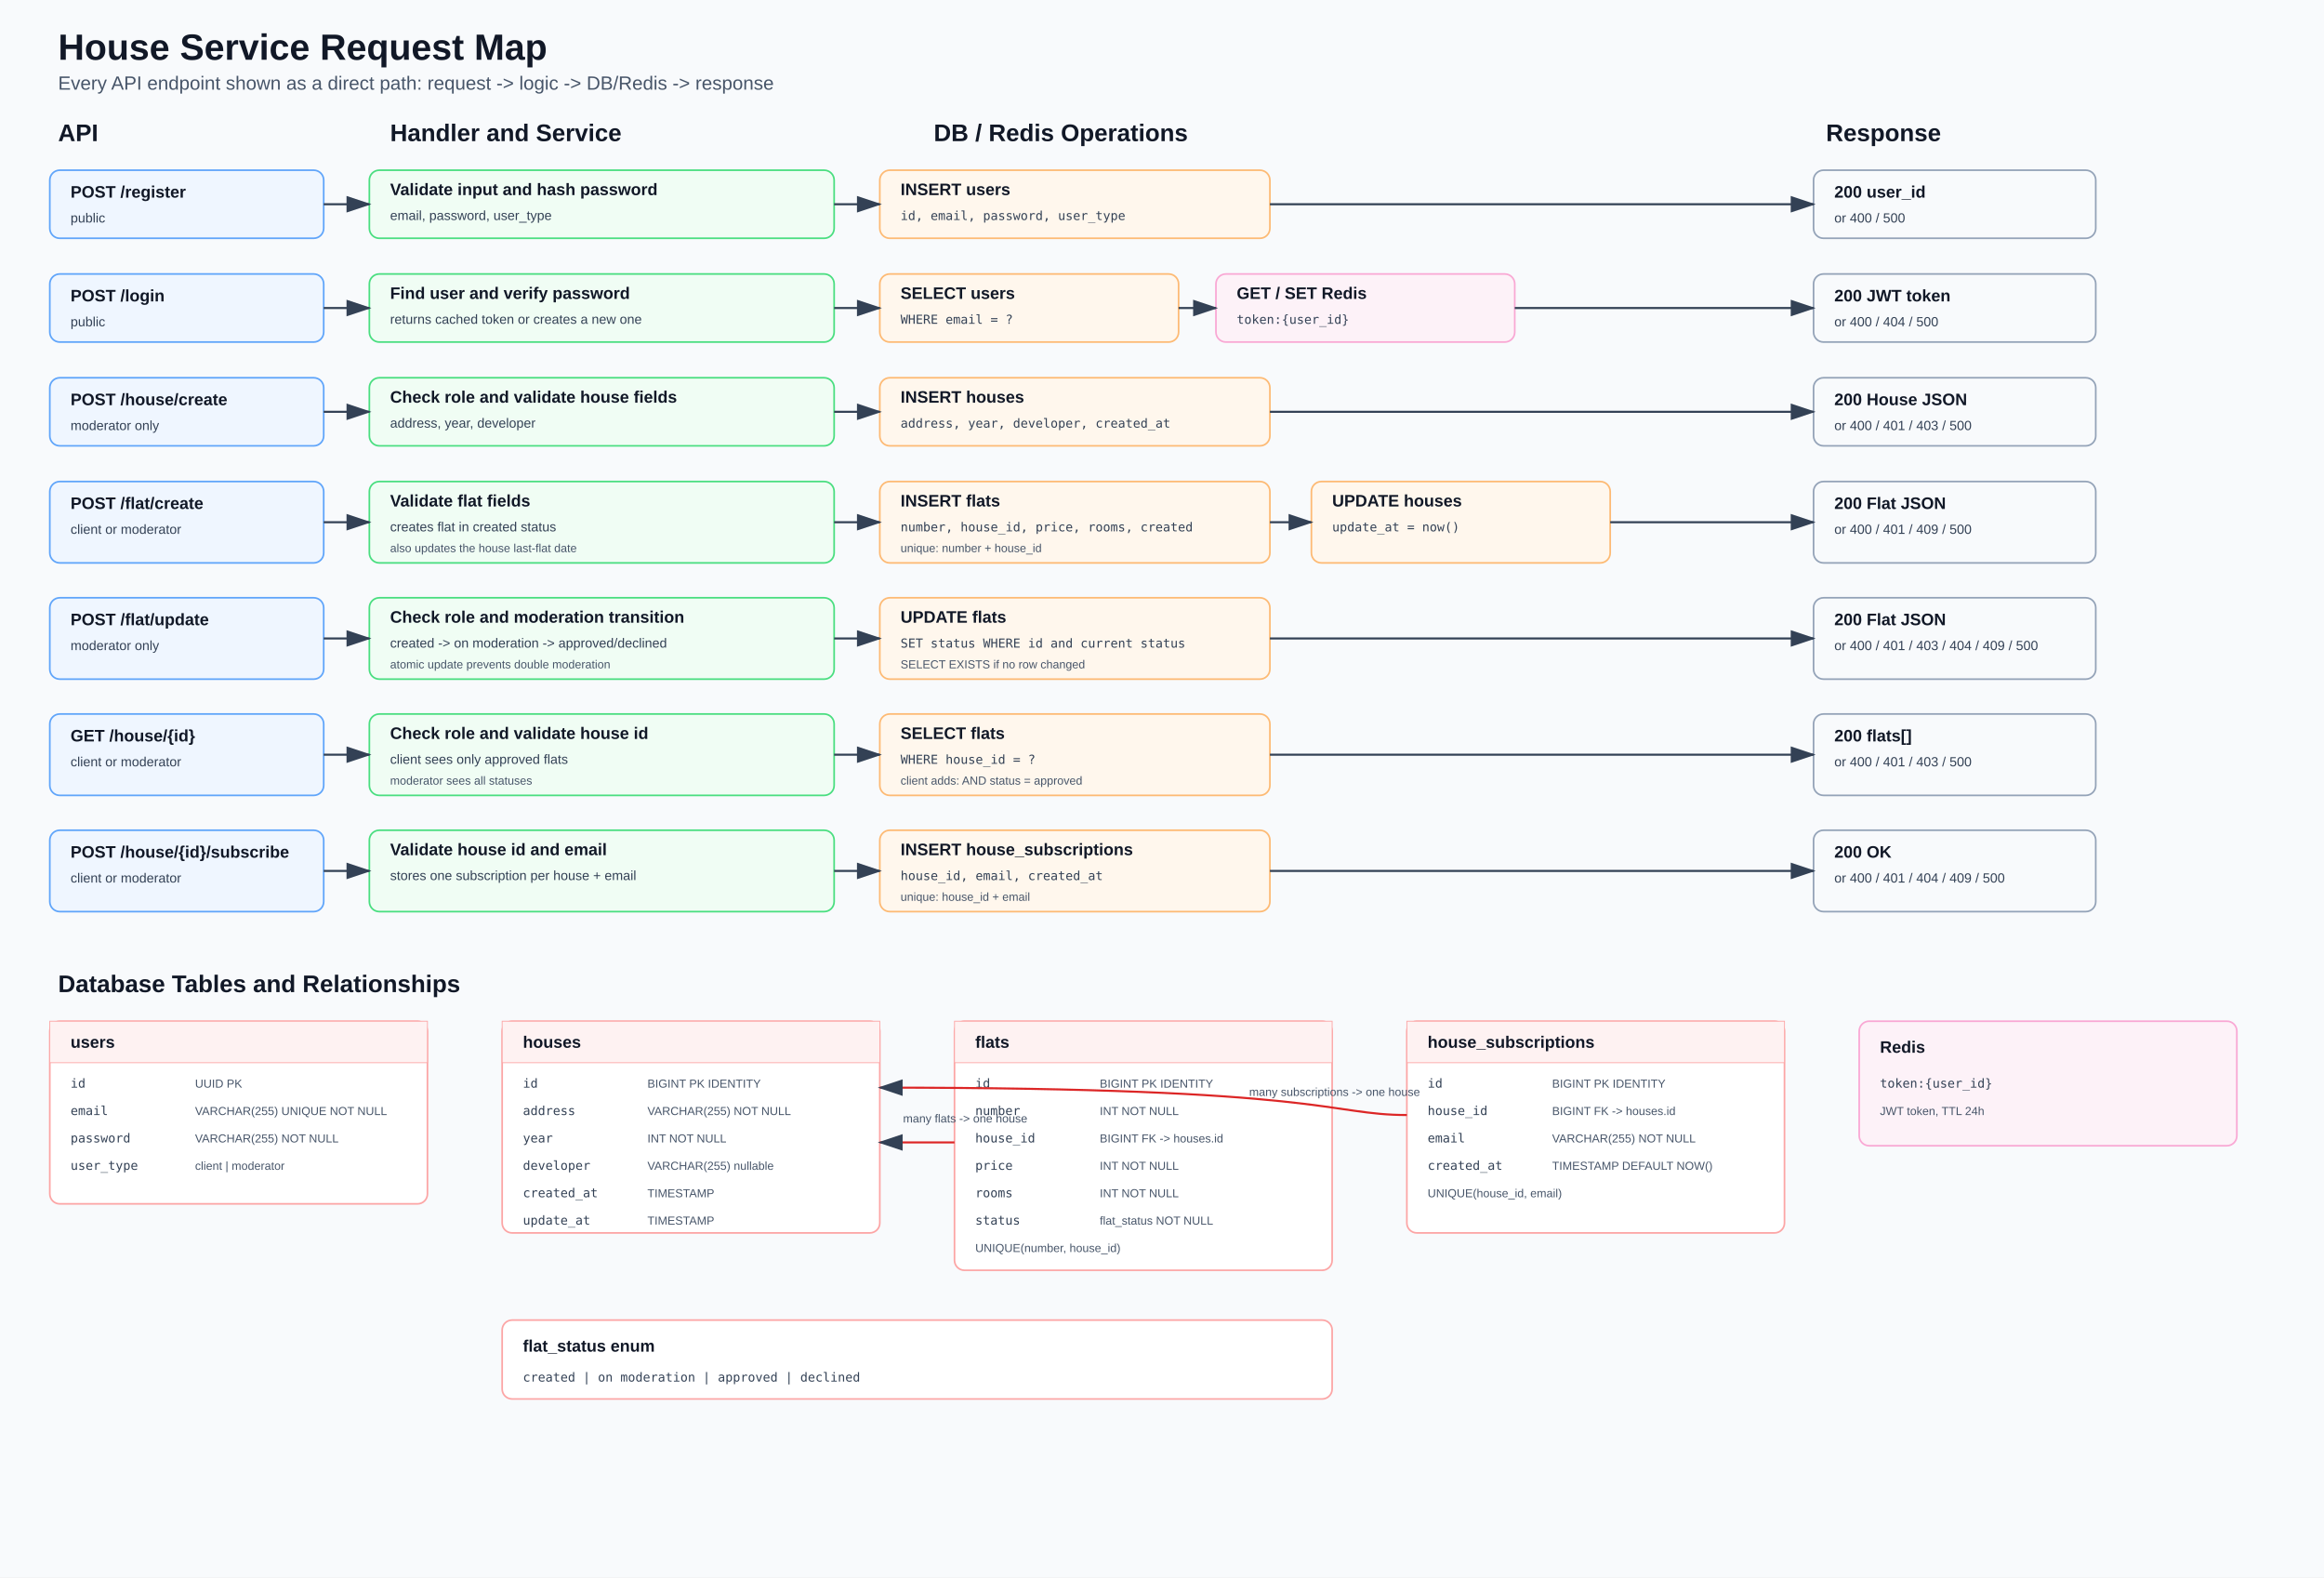
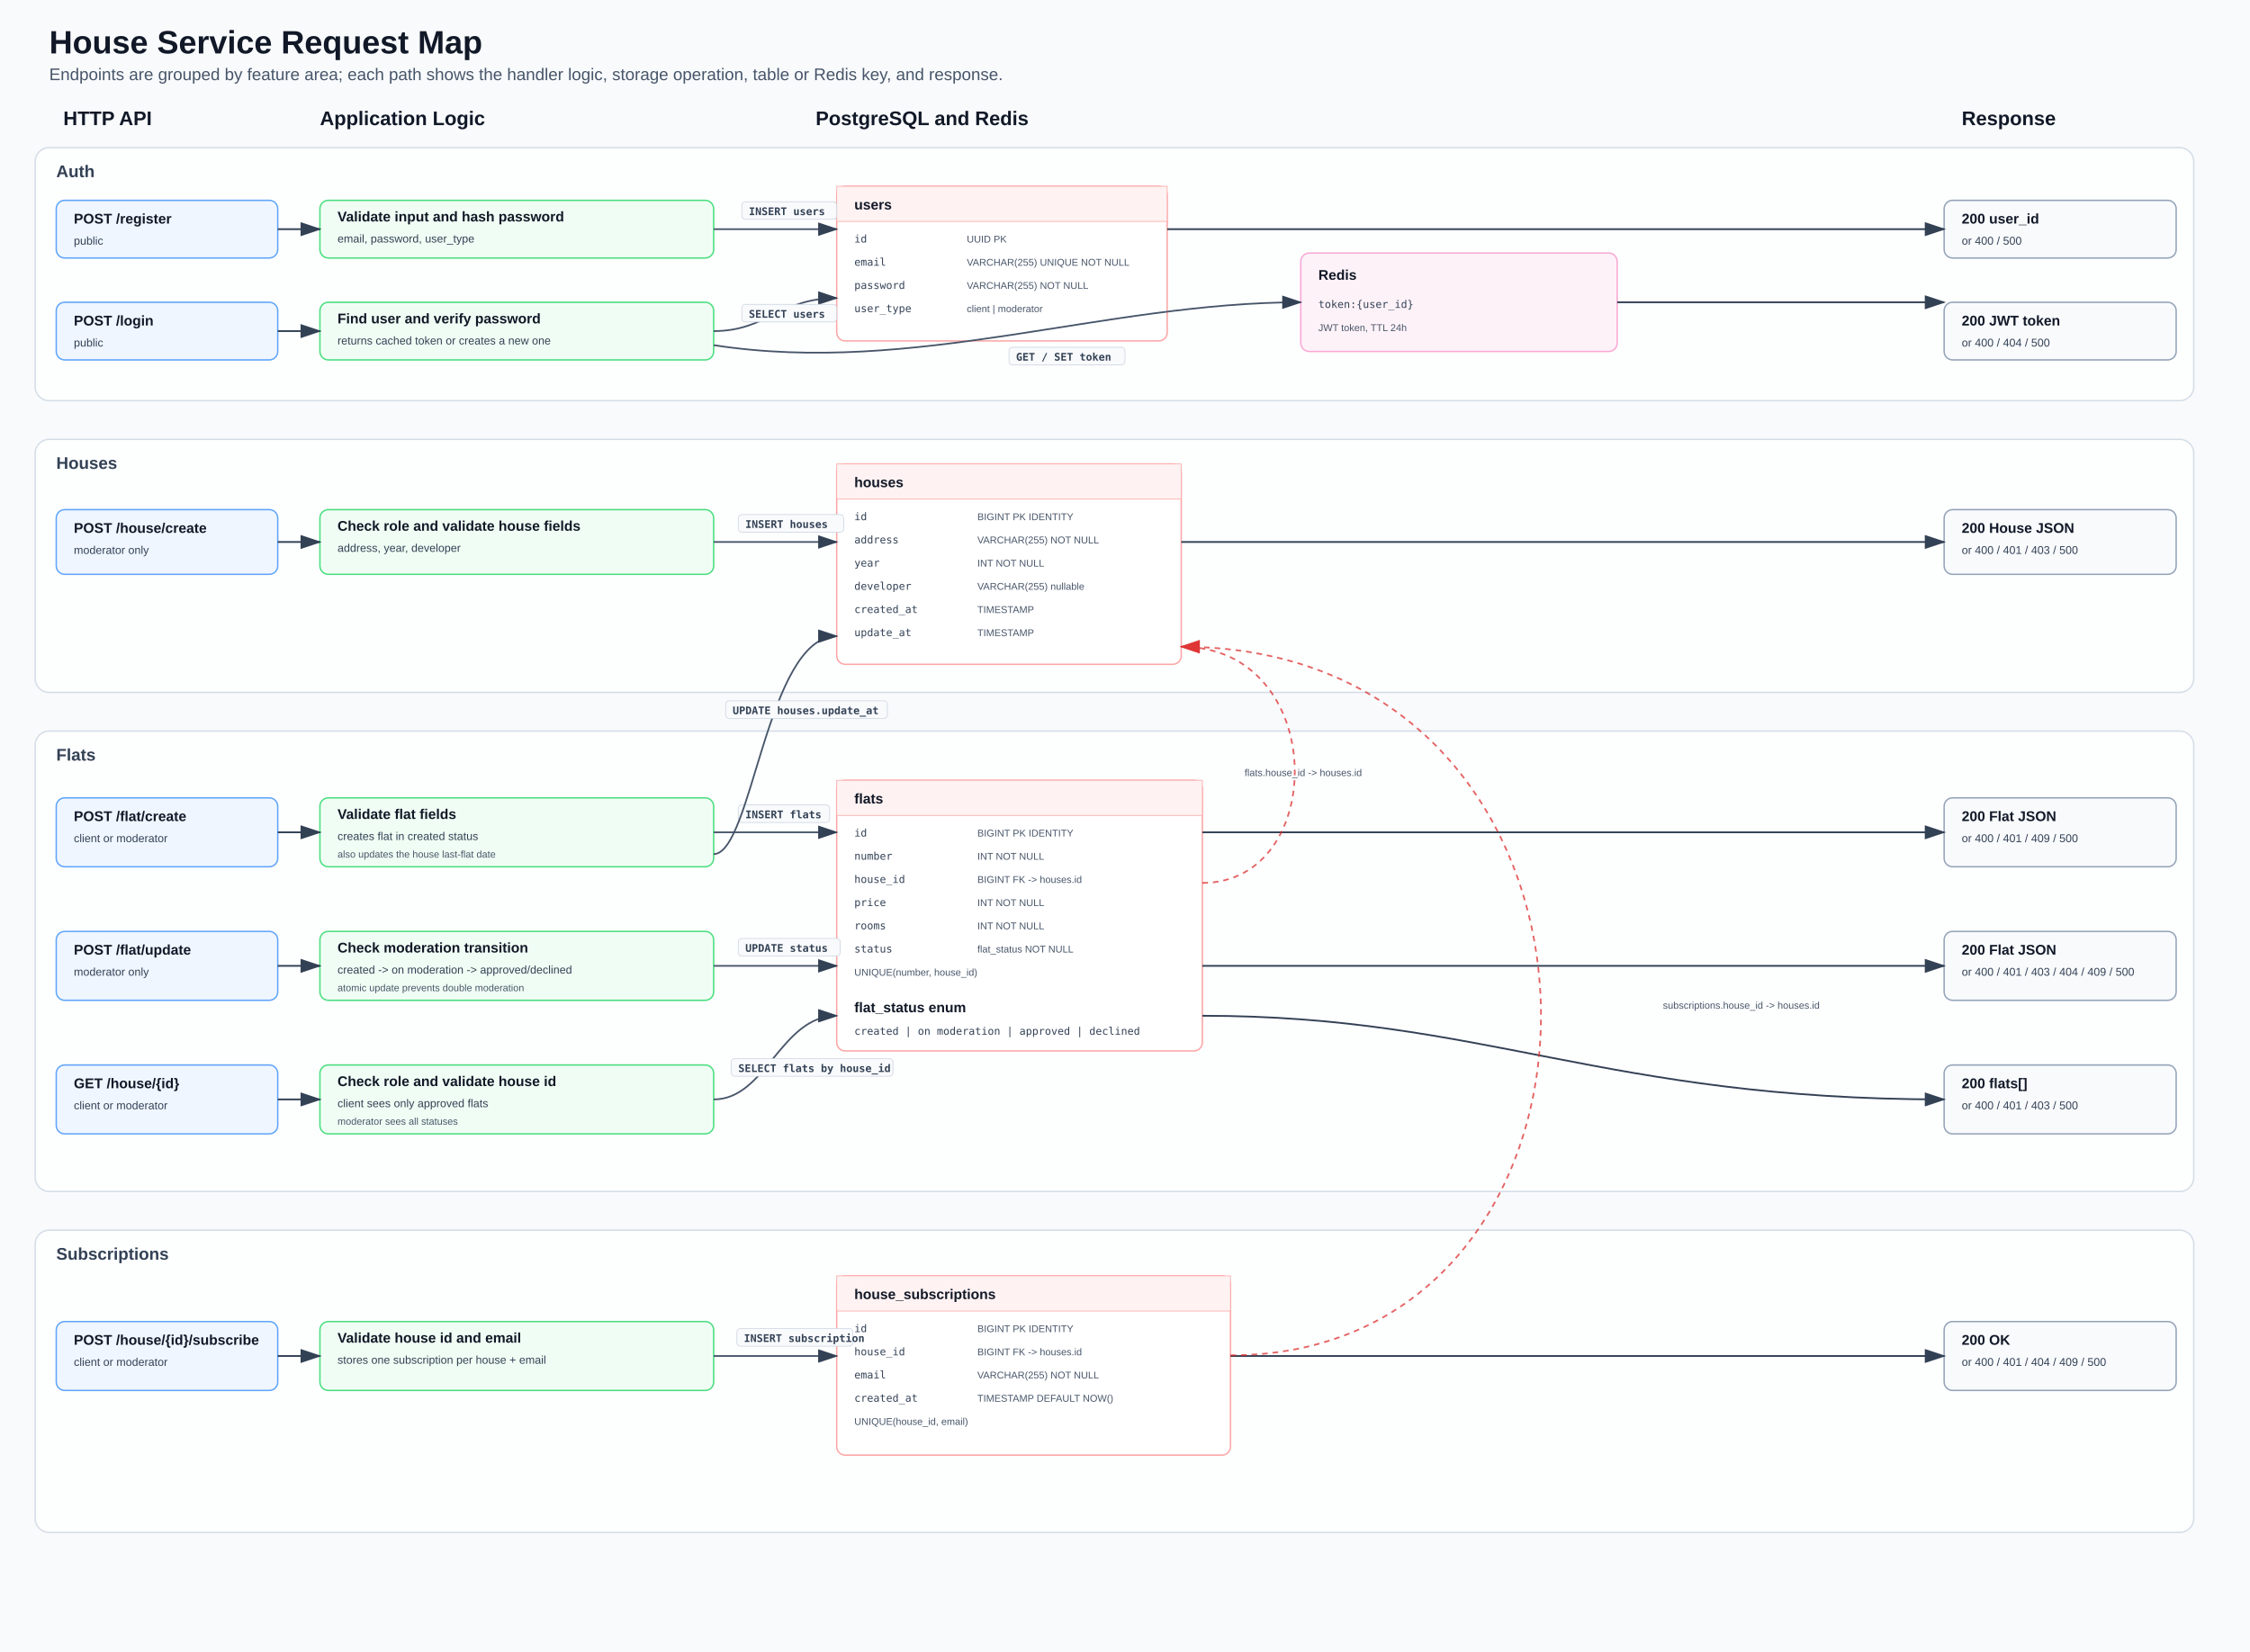
- <svg xmlns="http://www.w3.org/2000/svg" width="2800" height="1900" viewBox="0 0 2800 1900">
+ <svg xmlns="http://www.w3.org/2000/svg" width="3200" height="2350" viewBox="0 0 3200 2350">
  <defs>
    <marker id="arrow" markerWidth="14" markerHeight="14" refX="11" refY="4" orient="auto" markerUnits="strokeWidth">
      <path d="M 0 0 L 12 4 L 0 8 z" fill="#334155" />
    </marker>
+     <marker id="relArrow" markerWidth="14" markerHeight="14" refX="11" refY="4" orient="auto" markerUnits="strokeWidth">
+       <path d="M 0 0 L 12 4 L 0 8 z" fill="#DC2626" />
+     </marker>
    <style>
      text { font-family: Arial, Helvetica, sans-serif; fill: #111827; }
-       .title { font-size: 44px; font-weight: 700; }
-       .subtitle { font-size: 23px; fill: #475569; }
-       .section { font-size: 29px; font-weight: 700; }
+       .title { font-size: 46px; font-weight: 700; }
+       .subtitle { font-size: 24px; fill: #475569; }
+       .section { font-size: 28px; font-weight: 700; }
+       .groupTitle { font-size: 24px; font-weight: 700; fill: #334155; }
      .label { font-size: 20px; font-weight: 700; }
      .small { font-size: 16px; fill: #334155; }
      .tiny { font-size: 14px; fill: #475569; }
      .code { font-family: "SF Mono", Menlo, Consolas, monospace; font-size: 15px; fill: #334155; }
+       .op { font-family: "SF Mono", Menlo, Consolas, monospace; font-size: 15px; font-weight: 700; fill: #334155; }
+       .opBg { fill: #F8FAFC; stroke: #CBD5E1; stroke-width: 1; rx: 5; }
+       .group { fill: #FFFFFF; stroke: #CBD5E1; stroke-width: 2; rx: 20; opacity: 0.78; }
      .box { fill: #ffffff; stroke: #CBD5E1; stroke-width: 2; rx: 12; }
      .api { fill: #EFF6FF; stroke: #60A5FA; }
      .logic { fill: #F0FDF4; stroke: #4ADE80; }
-       .db { fill: #FFF7ED; stroke: #FDBA74; }
-       .redis { fill: #FDF2F8; stroke: #F9A8D4; }
      .response { fill: #F8FAFC; stroke: #94A3B8; }
      .table { fill: #FFFFFF; stroke: #FCA5A5; }
      .tableHeader { fill: #FEF2F2; stroke: #FCA5A5; }
+       .redis { fill: #FDF2F8; stroke: #F9A8D4; }
      .line { stroke: #334155; stroke-width: 2.5; fill: none; marker-end: url(#arrow); }
-       .rel { stroke: #DC2626; stroke-width: 2.5; fill: none; marker-end: url(#arrow); }
+       .dataLine { stroke: #475569; stroke-width: 2.4; fill: none; marker-end: url(#arrow); }
+       .rel { stroke: #DC2626; stroke-width: 2.4; stroke-dasharray: 8 7; fill: none; marker-end: url(#relArrow); opacity: 0.72; }
+       .softRel { stroke: #DC2626; stroke-width: 2; stroke-dasharray: 7 8; fill: none; }
    </style>
  </defs>
-   <rect x="0" y="0" width="2800" height="1900" fill="#F8FAFC" />
-   <text x="70" y="72" class="title">House Service Request Map</text>
-   <text x="70" y="108" class="subtitle">Every API endpoint shown as a direct path: request -&gt; logic -&gt; DB/Redis -&gt; response</text>
-   <text x="70" y="170" class="section">API</text>
-   <text x="470" y="170" class="section">Handler and Service</text>
-   <text x="1125" y="170" class="section">DB / Redis Operations</text>
-   <text x="2200" y="170" class="section">Response</text>
-   <rect x="60" y="205" width="330" height="82" class="box api" />
-   <text x="85" y="238" class="label">POST /register</text>
-   <text x="85" y="268" class="small">public</text>
-   <rect x="445" y="205" width="560" height="82" class="box logic" />
-   <text x="470" y="235" class="label">Validate input and hash password</text>
-   <text x="470" y="265" class="small">email, password, user_type</text>
-   <rect x="1060" y="205" width="470" height="82" class="box db" />
-   <text x="1085" y="235" class="label">INSERT users</text>
-   <text x="1085" y="265" class="code">id, email, password, user_type</text>
-   <rect x="2185" y="205" width="340" height="82" class="box response" />
-   <text x="2210" y="238" class="label">200 user_id</text>
-   <text x="2210" y="268" class="small">or 400 / 500</text>
-   <rect x="60" y="330" width="330" height="82" class="box api" />
-   <text x="85" y="363" class="label">POST /login</text>
-   <text x="85" y="393" class="small">public</text>
-   <rect x="445" y="330" width="560" height="82" class="box logic" />
-   <text x="470" y="360" class="label">Find user and verify password</text>
-   <text x="470" y="390" class="small">returns cached token or creates a new one</text>
-   <rect x="1060" y="330" width="360" height="82" class="box db" />
-   <text x="1085" y="360" class="label">SELECT users</text>
-   <text x="1085" y="390" class="code">WHERE email = ?</text>
-   <rect x="1465" y="330" width="360" height="82" class="box redis" />
-   <text x="1490" y="360" class="label">GET / SET Redis</text>
-   <text x="1490" y="390" class="code">token:{user_id}</text>
-   <rect x="2185" y="330" width="340" height="82" class="box response" />
-   <text x="2210" y="363" class="label">200 JWT token</text>
-   <text x="2210" y="393" class="small">or 400 / 404 / 500</text>
-   <rect x="60" y="455" width="330" height="82" class="box api" />
-   <text x="85" y="488" class="label">POST /house/create</text>
-   <text x="85" y="518" class="small">moderator only</text>
-   <rect x="445" y="455" width="560" height="82" class="box logic" />
-   <text x="470" y="485" class="label">Check role and validate house fields</text>
-   <text x="470" y="515" class="small">address, year, developer</text>
-   <rect x="1060" y="455" width="470" height="82" class="box db" />
-   <text x="1085" y="485" class="label">INSERT houses</text>
-   <text x="1085" y="515" class="code">address, year, developer, created_at</text>
-   <rect x="2185" y="455" width="340" height="82" class="box response" />
-   <text x="2210" y="488" class="label">200 House JSON</text>
-   <text x="2210" y="518" class="small">or 400 / 401 / 403 / 500</text>
-   <rect x="60" y="580" width="330" height="98" class="box api" />
-   <text x="85" y="613" class="label">POST /flat/create</text>
-   <text x="85" y="643" class="small">client or moderator</text>
-   <rect x="445" y="580" width="560" height="98" class="box logic" />
-   <text x="470" y="610" class="label">Validate flat fields</text>
-   <text x="470" y="640" class="small">creates flat in created status</text>
-   <text x="470" y="665" class="tiny">also updates the house last-flat date</text>
-   <rect x="1060" y="580" width="470" height="98" class="box db" />
-   <text x="1085" y="610" class="label">INSERT flats</text>
-   <text x="1085" y="640" class="code">number, house_id, price, rooms, created</text>
-   <text x="1085" y="665" class="tiny">unique: number + house_id</text>
-   <rect x="1580" y="580" width="360" height="98" class="box db" />
-   <text x="1605" y="610" class="label">UPDATE houses</text>
-   <text x="1605" y="640" class="code">update_at = now()</text>
-   <rect x="2185" y="580" width="340" height="98" class="box response" />
-   <text x="2210" y="613" class="label">200 Flat JSON</text>
-   <text x="2210" y="643" class="small">or 400 / 401 / 409 / 500</text>
-   <rect x="60" y="720" width="330" height="98" class="box api" />
-   <text x="85" y="753" class="label">POST /flat/update</text>
-   <text x="85" y="783" class="small">moderator only</text>
-   <rect x="445" y="720" width="560" height="98" class="box logic" />
-   <text x="470" y="750" class="label">Check role and moderation transition</text>
-   <text x="470" y="780" class="small">created -&gt; on moderation -&gt; approved/declined</text>
-   <text x="470" y="805" class="tiny">atomic update prevents double moderation</text>
-   <rect x="1060" y="720" width="470" height="98" class="box db" />
-   <text x="1085" y="750" class="label">UPDATE flats</text>
-   <text x="1085" y="780" class="code">SET status WHERE id and current status</text>
-   <text x="1085" y="805" class="tiny">SELECT EXISTS if no row changed</text>
-   <rect x="2185" y="720" width="340" height="98" class="box response" />
-   <text x="2210" y="753" class="label">200 Flat JSON</text>
-   <text x="2210" y="783" class="small">or 400 / 401 / 403 / 404 / 409 / 500</text>
-   <rect x="60" y="860" width="330" height="98" class="box api" />
-   <text x="85" y="893" class="label">GET /house/{id}</text>
-   <text x="85" y="923" class="small">client or moderator</text>
-   <rect x="445" y="860" width="560" height="98" class="box logic" />
-   <text x="470" y="890" class="label">Check role and validate house id</text>
-   <text x="470" y="920" class="small">client sees only approved flats</text>
-   <text x="470" y="945" class="tiny">moderator sees all statuses</text>
-   <rect x="1060" y="860" width="470" height="98" class="box db" />
-   <text x="1085" y="890" class="label">SELECT flats</text>
-   <text x="1085" y="920" class="code">WHERE house_id = ?</text>
-   <text x="1085" y="945" class="tiny">client adds: AND status = approved</text>
-   <rect x="2185" y="860" width="340" height="98" class="box response" />
-   <text x="2210" y="893" class="label">200 flats[]</text>
-   <text x="2210" y="923" class="small">or 400 / 401 / 403 / 500</text>
-   <rect x="60" y="1000" width="330" height="98" class="box api" />
-   <text x="85" y="1033" class="label">POST /house/{id}/subscribe</text>
-   <text x="85" y="1063" class="small">client or moderator</text>
-   <rect x="445" y="1000" width="560" height="98" class="box logic" />
-   <text x="470" y="1030" class="label">Validate house id and email</text>
-   <text x="470" y="1060" class="small">stores one subscription per house + email</text>
-   <rect x="1060" y="1000" width="470" height="98" class="box db" />
-   <text x="1085" y="1030" class="label">INSERT house_subscriptions</text>
-   <text x="1085" y="1060" class="code">house_id, email, created_at</text>
-   <text x="1085" y="1085" class="tiny">unique: house_id + email</text>
-   <rect x="2185" y="1000" width="340" height="98" class="box response" />
-   <text x="2210" y="1033" class="label">200 OK</text>
-   <text x="2210" y="1063" class="small">or 400 / 401 / 404 / 409 / 500</text>
-   <path d="M390 246 L445 246" class="line" />
-   <path d="M1005 246 L1060 246" class="line" />
-   <path d="M1530 246 L2185 246" class="line" />
-   <path d="M390 371 L445 371" class="line" />
-   <path d="M1005 371 L1060 371" class="line" />
-   <path d="M1420 371 L1465 371" class="line" />
-   <path d="M1825 371 L2185 371" class="line" />
-   <path d="M390 496 L445 496" class="line" />
-   <path d="M1005 496 L1060 496" class="line" />
-   <path d="M1530 496 L2185 496" class="line" />
-   <path d="M390 629 L445 629" class="line" />
-   <path d="M1005 629 L1060 629" class="line" />
-   <path d="M1530 629 L1580 629" class="line" />
-   <path d="M1940 629 L2185 629" class="line" />
-   <path d="M390 769 L445 769" class="line" />
-   <path d="M1005 769 L1060 769" class="line" />
-   <path d="M1530 769 L2185 769" class="line" />
-   <path d="M390 909 L445 909" class="line" />
-   <path d="M1005 909 L1060 909" class="line" />
-   <path d="M1530 909 L2185 909" class="line" />
-   <path d="M390 1049 L445 1049" class="line" />
-   <path d="M1005 1049 L1060 1049" class="line" />
-   <path d="M1530 1049 L2185 1049" class="line" />
-   <text x="70" y="1195" class="section">Database Tables and Relationships</text>
-   <rect x="60" y="1230" width="455" height="220" class="box table" />
-   <rect x="60" y="1230" width="455" height="50" class="tableHeader" />
-   <text x="85" y="1262" class="label">users</text>
-   <text x="85" y="1310" class="code">id</text>
-   <text x="235" y="1310" class="tiny">UUID PK</text>
-   <text x="85" y="1343" class="code">email</text>
-   <text x="235" y="1343" class="tiny">VARCHAR(255) UNIQUE NOT NULL</text>
-   <text x="85" y="1376" class="code">password</text>
-   <text x="235" y="1376" class="tiny">VARCHAR(255) NOT NULL</text>
-   <text x="85" y="1409" class="code">user_type</text>
-   <text x="235" y="1409" class="tiny">client | moderator</text>
-   <rect x="605" y="1230" width="455" height="255" class="box table" />
-   <rect x="605" y="1230" width="455" height="50" class="tableHeader" />
-   <text x="630" y="1262" class="label">houses</text>
-   <text x="630" y="1310" class="code">id</text>
-   <text x="780" y="1310" class="tiny">BIGINT PK IDENTITY</text>
-   <text x="630" y="1343" class="code">address</text>
-   <text x="780" y="1343" class="tiny">VARCHAR(255) NOT NULL</text>
-   <text x="630" y="1376" class="code">year</text>
-   <text x="780" y="1376" class="tiny">INT NOT NULL</text>
-   <text x="630" y="1409" class="code">developer</text>
-   <text x="780" y="1409" class="tiny">VARCHAR(255) nullable</text>
-   <text x="630" y="1442" class="code">created_at</text>
-   <text x="780" y="1442" class="tiny">TIMESTAMP</text>
-   <text x="630" y="1475" class="code">update_at</text>
-   <text x="780" y="1475" class="tiny">TIMESTAMP</text>
-   <rect x="1150" y="1230" width="455" height="300" class="box table" />
-   <rect x="1150" y="1230" width="455" height="50" class="tableHeader" />
-   <text x="1175" y="1262" class="label">flats</text>
-   <text x="1175" y="1310" class="code">id</text>
-   <text x="1325" y="1310" class="tiny">BIGINT PK IDENTITY</text>
-   <text x="1175" y="1343" class="code">number</text>
-   <text x="1325" y="1343" class="tiny">INT NOT NULL</text>
-   <text x="1175" y="1376" class="code">house_id</text>
-   <text x="1325" y="1376" class="tiny">BIGINT FK -&gt; houses.id</text>
-   <text x="1175" y="1409" class="code">price</text>
-   <text x="1325" y="1409" class="tiny">INT NOT NULL</text>
-   <text x="1175" y="1442" class="code">rooms</text>
-   <text x="1325" y="1442" class="tiny">INT NOT NULL</text>
-   <text x="1175" y="1475" class="code">status</text>
-   <text x="1325" y="1475" class="tiny">flat_status NOT NULL</text>
-   <text x="1175" y="1508" class="tiny">UNIQUE(number, house_id)</text>
-   <rect x="1695" y="1230" width="455" height="255" class="box table" />
-   <rect x="1695" y="1230" width="455" height="50" class="tableHeader" />
-   <text x="1720" y="1262" class="label">house_subscriptions</text>
-   <text x="1720" y="1310" class="code">id</text>
-   <text x="1870" y="1310" class="tiny">BIGINT PK IDENTITY</text>
-   <text x="1720" y="1343" class="code">house_id</text>
-   <text x="1870" y="1343" class="tiny">BIGINT FK -&gt; houses.id</text>
-   <text x="1720" y="1376" class="code">email</text>
-   <text x="1870" y="1376" class="tiny">VARCHAR(255) NOT NULL</text>
-   <text x="1720" y="1409" class="code">created_at</text>
-   <text x="1870" y="1409" class="tiny">TIMESTAMP DEFAULT NOW()</text>
-   <text x="1720" y="1442" class="tiny">UNIQUE(house_id, email)</text>
-   <rect x="2240" y="1230" width="455" height="150" class="box redis" />
-   <text x="2265" y="1268" class="label">Redis</text>
-   <text x="2265" y="1310" class="code">token:{user_id}</text>
-   <text x="2265" y="1343" class="tiny">JWT token, TTL 24h</text>
-   <rect x="605" y="1590" width="1000" height="95" class="box table" />
-   <text x="630" y="1628" class="label">flat_status enum</text>
-   <text x="630" y="1664" class="code">created | on moderation | approved | declined</text>
-   <path d="M1150 1376 C 1080 1376, 1080 1376, 1060 1376" class="rel" />
-   <text x="1088" y="1352" class="tiny">many flats -&gt; one house</text>
-   <path d="M1695 1343 C 1600 1343, 1600 1310, 1060 1310" class="rel" />
-   <text x="1505" y="1320" class="tiny">many subscriptions -&gt; one house</text>
+   <rect x="0" y="0" width="3200" height="2350" fill="#F8FAFC" />
+   <text x="70" y="76" class="title">House Service Request Map</text>
+   <text x="70" y="114" class="subtitle">Endpoints are grouped by feature area; each path shows the handler logic, storage operation, table or Redis key, and response.</text>
+   <text x="90" y="178" class="section">HTTP API</text>
+   <text x="455" y="178" class="section">Application Logic</text>
+   <text x="1160" y="178" class="section">PostgreSQL and Redis</text>
+   <text x="2790" y="178" class="section">Response</text>
+   <rect x="50" y="210" width="3070" height="360" class="group" />
+   <text x="80" y="252" class="groupTitle">Auth</text>
+   <rect x="80" y="285" width="315" height="82" class="box api" />
+   <text x="105" y="318" class="label">POST /register</text>
+   <text x="105" y="348" class="small">public</text>
+   <rect x="455" y="285" width="560" height="82" class="box logic" />
+   <text x="480" y="315" class="label">Validate input and hash password</text>
+   <text x="480" y="345" class="small">email, password, user_type</text>
+   <rect x="2765" y="285" width="330" height="82" class="box response" />
+   <text x="2790" y="318" class="label">200 user_id</text>
+   <text x="2790" y="348" class="small">or 400 / 500</text>
+   <rect x="80" y="430" width="315" height="82" class="box api" />
+   <text x="105" y="463" class="label">POST /login</text>
+   <text x="105" y="493" class="small">public</text>
+   <rect x="455" y="430" width="560" height="82" class="box logic" />
+   <text x="480" y="460" class="label">Find user and verify password</text>
+   <text x="480" y="490" class="small">returns cached token or creates a new one</text>
+   <rect x="2765" y="430" width="330" height="82" class="box response" />
+   <text x="2790" y="463" class="label">200 JWT token</text>
+   <text x="2790" y="493" class="small">or 400 / 404 / 500</text>
+   <rect x="1190" y="265" width="470" height="220" class="box table" />
+   <rect x="1190" y="265" width="470" height="50" class="tableHeader" />
+   <text x="1215" y="298" class="label">users</text>
+   <text x="1215" y="345" class="code">id</text>
+   <text x="1375" y="345" class="tiny">UUID PK</text>
+   <text x="1215" y="378" class="code">email</text>
+   <text x="1375" y="378" class="tiny">VARCHAR(255) UNIQUE NOT NULL</text>
+   <text x="1215" y="411" class="code">password</text>
+   <text x="1375" y="411" class="tiny">VARCHAR(255) NOT NULL</text>
+   <text x="1215" y="444" class="code">user_type</text>
+   <text x="1375" y="444" class="tiny">client | moderator</text>
+   <rect x="1850" y="360" width="450" height="140" class="box redis" />
+   <text x="1875" y="398" class="label">Redis</text>
+   <text x="1875" y="438" class="code">token:{user_id}</text>
+   <text x="1875" y="471" class="tiny">JWT token, TTL 24h</text>
+   <path d="M395 326 L455 326" class="line" />
+   <path d="M395 471 L455 471" class="line" />
+   <path d="M1015 326 L1190 326" class="dataLine" />
+   <rect x="1055" y="287" width="135" height="25" class="opBg" />
+   <text x="1065" y="306" class="op">INSERT users</text>
+   <path d="M1660 326 L2765 326" class="line" />
+   <path d="M1015 471 C 1090 471, 1110 424, 1190 424" class="dataLine" />
+   <rect x="1055" y="433" width="135" height="25" class="opBg" />
+   <text x="1065" y="452" class="op">SELECT users</text>
+   <path d="M1015 491 C 1300 535, 1570 430, 1850 430" class="dataLine" />
+   <rect x="1435" y="494" width="165" height="25" class="opBg" />
+   <text x="1445" y="513" class="op">GET / SET token</text>
+   <path d="M2300 430 L2765 430" class="line" />
+   <rect x="50" y="625" width="3070" height="360" class="group" />
+   <text x="80" y="667" class="groupTitle">Houses</text>
+   <rect x="80" y="725" width="315" height="92" class="box api" />
+   <text x="105" y="758" class="label">POST /house/create</text>
+   <text x="105" y="788" class="small">moderator only</text>
+   <rect x="455" y="725" width="560" height="92" class="box logic" />
+   <text x="480" y="755" class="label">Check role and validate house fields</text>
+   <text x="480" y="785" class="small">address, year, developer</text>
+   <rect x="2765" y="725" width="330" height="92" class="box response" />
+   <text x="2790" y="758" class="label">200 House JSON</text>
+   <text x="2790" y="788" class="small">or 400 / 401 / 403 / 500</text>
+   <rect x="1190" y="660" width="490" height="285" class="box table" />
+   <rect x="1190" y="660" width="490" height="50" class="tableHeader" />
+   <text x="1215" y="693" class="label">houses</text>
+   <text x="1215" y="740" class="code">id</text>
+   <text x="1390" y="740" class="tiny">BIGINT PK IDENTITY</text>
+   <text x="1215" y="773" class="code">address</text>
+   <text x="1390" y="773" class="tiny">VARCHAR(255) NOT NULL</text>
+   <text x="1215" y="806" class="code">year</text>
+   <text x="1390" y="806" class="tiny">INT NOT NULL</text>
+   <text x="1215" y="839" class="code">developer</text>
+   <text x="1390" y="839" class="tiny">VARCHAR(255) nullable</text>
+   <text x="1215" y="872" class="code">created_at</text>
+   <text x="1390" y="872" class="tiny">TIMESTAMP</text>
+   <text x="1215" y="905" class="code">update_at</text>
+   <text x="1390" y="905" class="tiny">TIMESTAMP</text>
+   <path d="M395 771 L455 771" class="line" />
+   <path d="M1015 771 L1190 771" class="dataLine" />
+   <rect x="1050" y="732" width="150" height="25" class="opBg" />
+   <text x="1060" y="751" class="op">INSERT houses</text>
+   <path d="M1680 771 L2765 771" class="line" />
+   <rect x="50" y="1040" width="3070" height="655" class="group" />
+   <text x="80" y="1082" class="groupTitle">Flats</text>
+   <rect x="80" y="1135" width="315" height="98" class="box api" />
+   <text x="105" y="1168" class="label">POST /flat/create</text>
+   <text x="105" y="1198" class="small">client or moderator</text>
+   <rect x="455" y="1135" width="560" height="98" class="box logic" />
+   <text x="480" y="1165" class="label">Validate flat fields</text>
+   <text x="480" y="1195" class="small">creates flat in created status</text>
+   <text x="480" y="1220" class="tiny">also updates the house last-flat date</text>
+   <rect x="2765" y="1135" width="330" height="98" class="box response" />
+   <text x="2790" y="1168" class="label">200 Flat JSON</text>
+   <text x="2790" y="1198" class="small">or 400 / 401 / 409 / 500</text>
+   <rect x="80" y="1325" width="315" height="98" class="box api" />
+   <text x="105" y="1358" class="label">POST /flat/update</text>
+   <text x="105" y="1388" class="small">moderator only</text>
+   <rect x="455" y="1325" width="560" height="98" class="box logic" />
+   <text x="480" y="1355" class="label">Check moderation transition</text>
+   <text x="480" y="1385" class="small">created -&gt; on moderation -&gt; approved/declined</text>
+   <text x="480" y="1410" class="tiny">atomic update prevents double moderation</text>
+   <rect x="2765" y="1325" width="330" height="98" class="box response" />
+   <text x="2790" y="1358" class="label">200 Flat JSON</text>
+   <text x="2790" y="1388" class="small">or 400 / 401 / 403 / 404 / 409 / 500</text>
+   <rect x="80" y="1515" width="315" height="98" class="box api" />
+   <text x="105" y="1548" class="label">GET /house/{id}</text>
+   <text x="105" y="1578" class="small">client or moderator</text>
+   <rect x="455" y="1515" width="560" height="98" class="box logic" />
+   <text x="480" y="1545" class="label">Check role and validate house id</text>
+   <text x="480" y="1575" class="small">client sees only approved flats</text>
+   <text x="480" y="1600" class="tiny">moderator sees all statuses</text>
+   <rect x="2765" y="1515" width="330" height="98" class="box response" />
+   <text x="2790" y="1548" class="label">200 flats[]</text>
+   <text x="2790" y="1578" class="small">or 400 / 401 / 403 / 500</text>
+   <rect x="1190" y="1110" width="520" height="385" class="box table" />
+   <rect x="1190" y="1110" width="520" height="50" class="tableHeader" />
+   <text x="1215" y="1143" class="label">flats</text>
+   <text x="1215" y="1190" class="code">id</text>
+   <text x="1390" y="1190" class="tiny">BIGINT PK IDENTITY</text>
+   <text x="1215" y="1223" class="code">number</text>
+   <text x="1390" y="1223" class="tiny">INT NOT NULL</text>
+   <text x="1215" y="1256" class="code">house_id</text>
+   <text x="1390" y="1256" class="tiny">BIGINT FK -&gt; houses.id</text>
+   <text x="1215" y="1289" class="code">price</text>
+   <text x="1390" y="1289" class="tiny">INT NOT NULL</text>
+   <text x="1215" y="1322" class="code">rooms</text>
+   <text x="1390" y="1322" class="tiny">INT NOT NULL</text>
+   <text x="1215" y="1355" class="code">status</text>
+   <text x="1390" y="1355" class="tiny">flat_status NOT NULL</text>
+   <text x="1215" y="1388" class="tiny">UNIQUE(number, house_id)</text>
+   <text x="1215" y="1440" class="label">flat_status enum</text>
+   <text x="1215" y="1472" class="code">created | on moderation | approved | declined</text>
+   <path d="M395 1184 L455 1184" class="line" />
+   <path d="M395 1374 L455 1374" class="line" />
+   <path d="M395 1564 L455 1564" class="line" />
+   <path d="M1015 1184 L1190 1184" class="dataLine" />
+   <rect x="1050" y="1145" width="130" height="25" class="opBg" />
+   <text x="1060" y="1164" class="op">INSERT flats</text>
+   <path d="M1015 1215 C 1070 1215, 1090 905, 1190 905" class="dataLine" />
+   <rect x="1032" y="997" width="230" height="25" class="opBg" />
+   <text x="1042" y="1016" class="op">UPDATE houses.update_at</text>
+   <path d="M1015 1374 L1190 1374" class="dataLine" />
+   <rect x="1050" y="1335" width="145" height="25" class="opBg" />
+   <text x="1060" y="1354" class="op">UPDATE status</text>
+   <path d="M1015 1564 C 1090 1564, 1110 1445, 1190 1445" class="dataLine" />
+   <rect x="1040" y="1506" width="230" height="25" class="opBg" />
+   <text x="1050" y="1525" class="op">SELECT flats by house_id</text>
+   <path d="M1710 1184 L2765 1184" class="line" />
+   <path d="M1710 1374 L2765 1374" class="line" />
+   <path d="M1710 1445 C 2110 1445, 2280 1564, 2765 1564" class="line" />
+   <rect x="50" y="1750" width="3070" height="430" class="group" />
+   <text x="80" y="1792" class="groupTitle">Subscriptions</text>
+   <rect x="80" y="1880" width="315" height="98" class="box api" />
+   <text x="105" y="1913" class="label">POST /house/{id}/subscribe</text>
+   <text x="105" y="1943" class="small">client or moderator</text>
+   <rect x="455" y="1880" width="560" height="98" class="box logic" />
+   <text x="480" y="1910" class="label">Validate house id and email</text>
+   <text x="480" y="1940" class="small">stores one subscription per house + email</text>
+   <rect x="2765" y="1880" width="330" height="98" class="box response" />
+   <text x="2790" y="1913" class="label">200 OK</text>
+   <text x="2790" y="1943" class="small">or 400 / 401 / 404 / 409 / 500</text>
+   <rect x="1190" y="1815" width="560" height="255" class="box table" />
+   <rect x="1190" y="1815" width="560" height="50" class="tableHeader" />
+   <text x="1215" y="1848" class="label">house_subscriptions</text>
+   <text x="1215" y="1895" class="code">id</text>
+   <text x="1390" y="1895" class="tiny">BIGINT PK IDENTITY</text>
+   <text x="1215" y="1928" class="code">house_id</text>
+   <text x="1390" y="1928" class="tiny">BIGINT FK -&gt; houses.id</text>
+   <text x="1215" y="1961" class="code">email</text>
+   <text x="1390" y="1961" class="tiny">VARCHAR(255) NOT NULL</text>
+   <text x="1215" y="1994" class="code">created_at</text>
+   <text x="1390" y="1994" class="tiny">TIMESTAMP DEFAULT NOW()</text>
+   <text x="1215" y="2027" class="tiny">UNIQUE(house_id, email)</text>
+   <path d="M395 1929 L455 1929" class="line" />
+   <path d="M1015 1929 L1190 1929" class="dataLine" />
+   <rect x="1048" y="1890" width="165" height="25" class="opBg" />
+   <text x="1058" y="1909" class="op">INSERT subscription</text>
+   <path d="M1750 1929 L2765 1929" class="line" />
+   <path d="M1710 1256 C 1890 1256, 1890 920, 1680 920" class="rel" />
+   <text x="1770" y="1104" class="tiny">flats.house_id -&gt; houses.id</text>
+   <path d="M1750 1928 C 2350 1928, 2350 920, 1680 920" class="rel" />
+   <text x="2365" y="1435" class="tiny">subscriptions.house_id -&gt; houses.id</text>
</svg>
